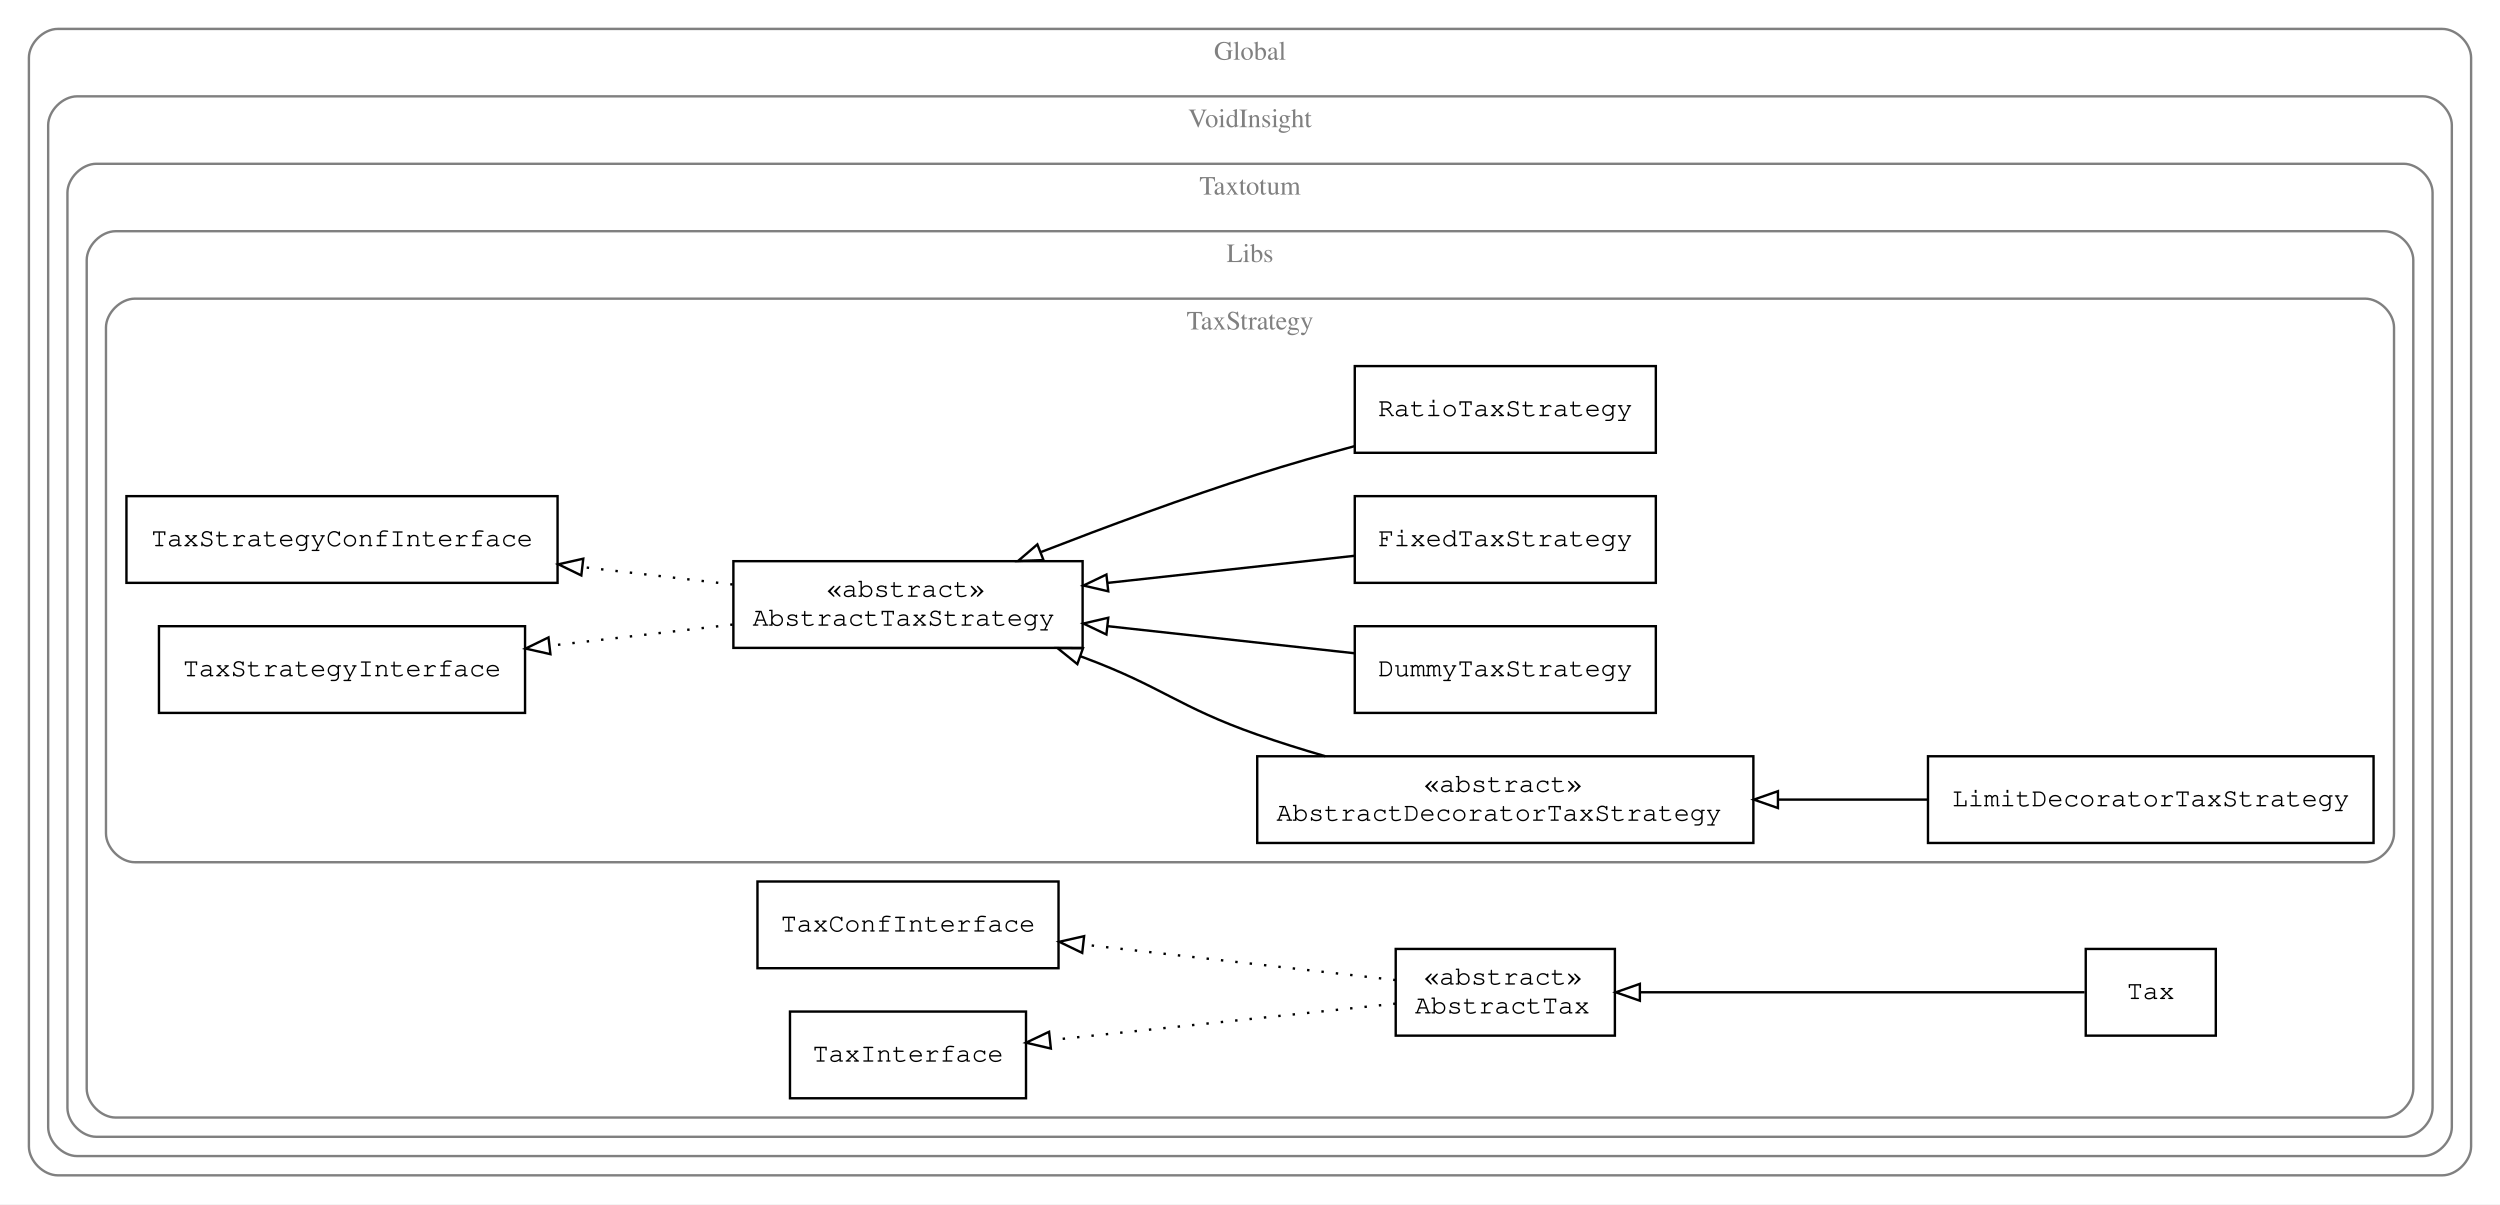
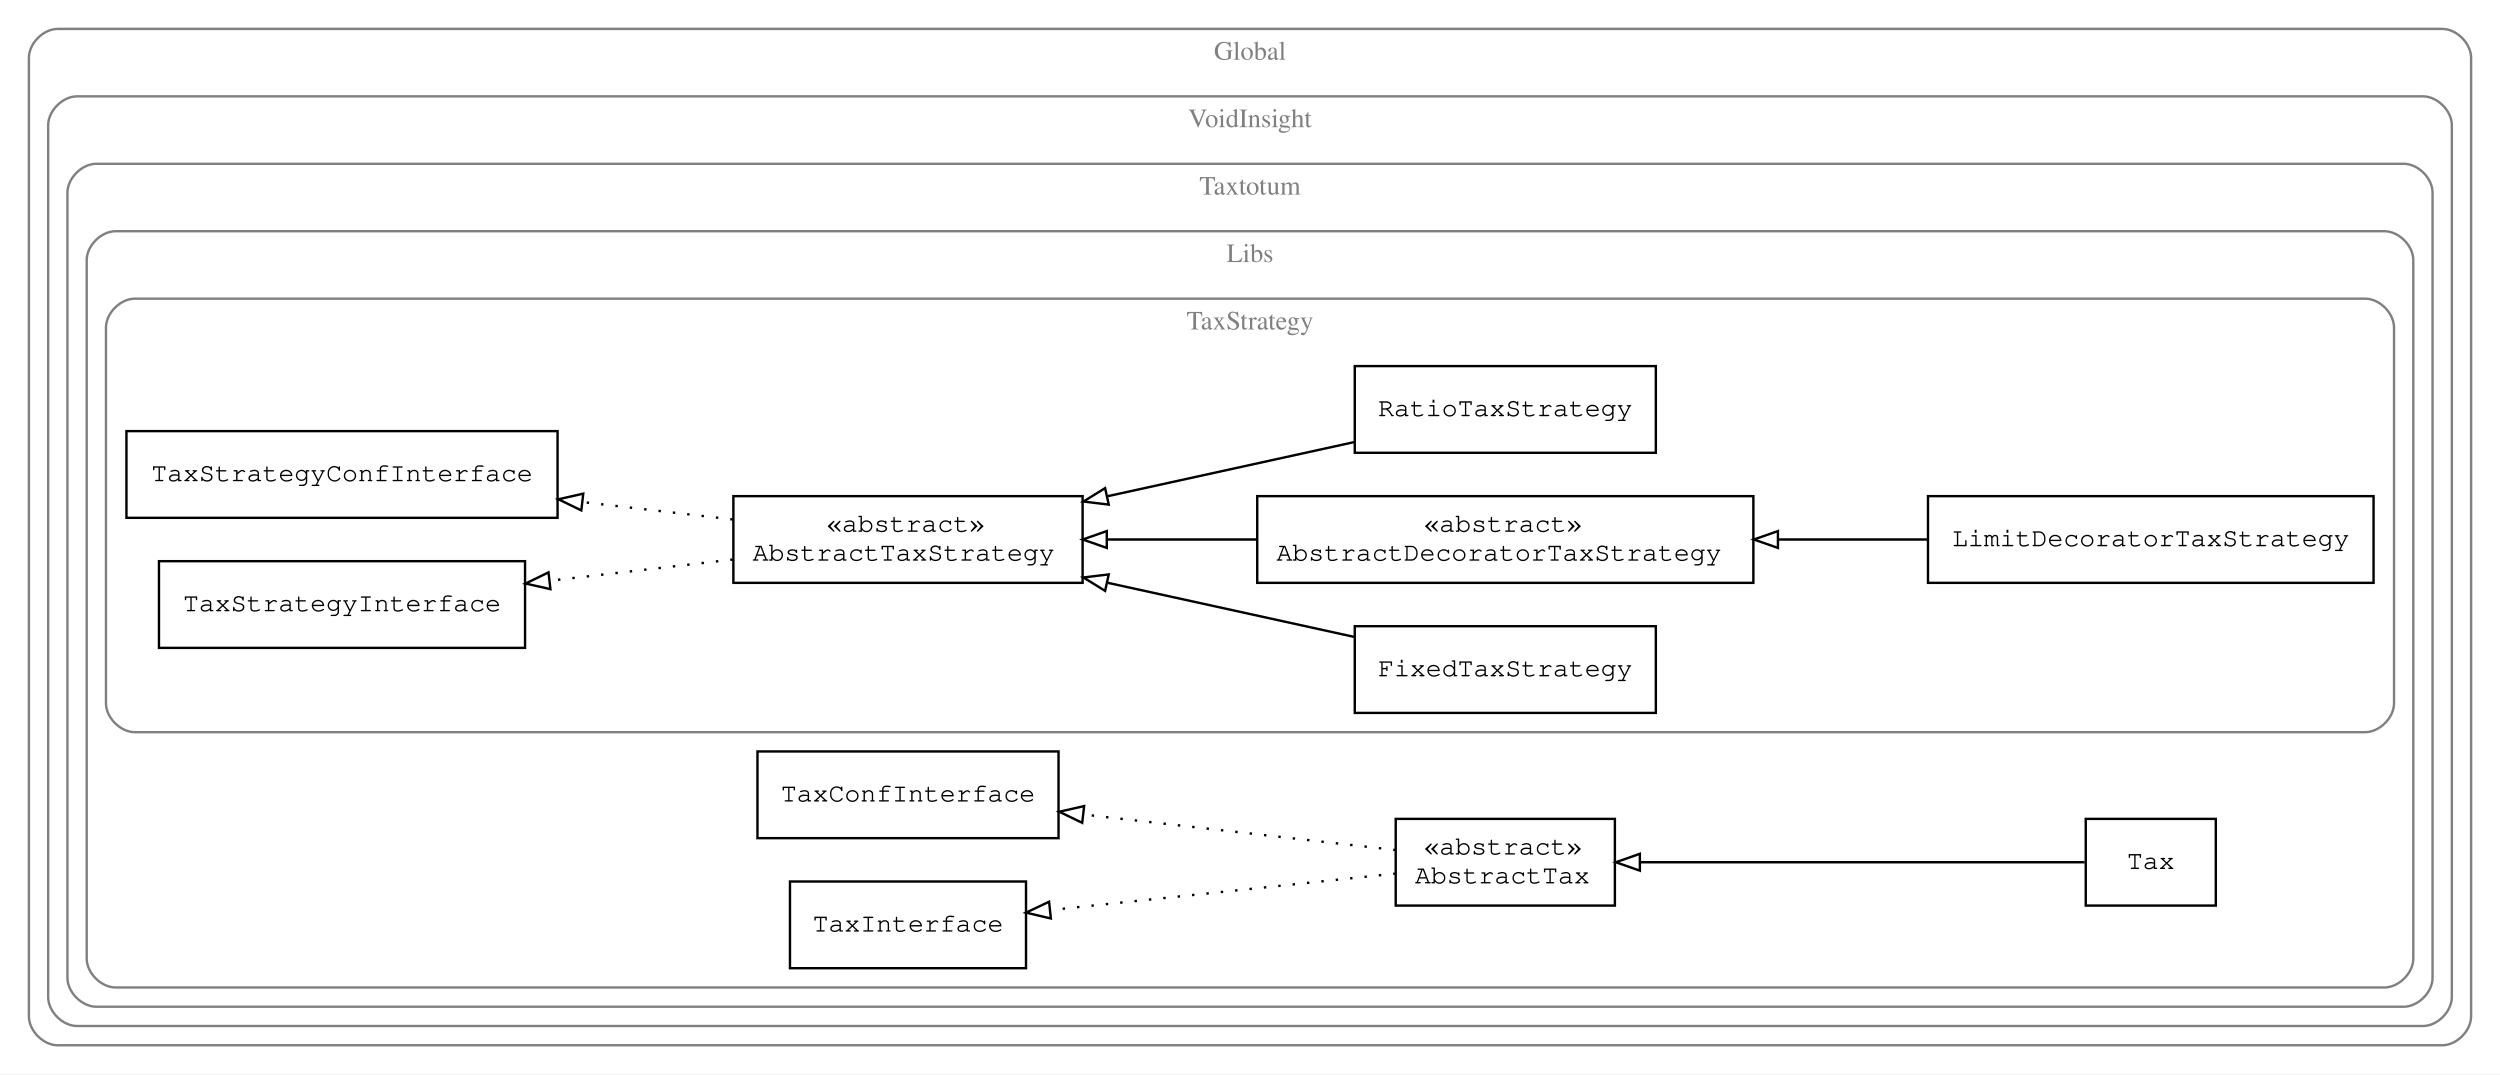
- <svg xmlns="http://www.w3.org/2000/svg" width="1038pt" height="500pt" viewBox="0.00 0.00 1038.00 500.00">
-   <g id="graph0" class="graph" transform="scale(1 1) rotate(0) translate(4 496)">
-     <polygon fill="white" stroke="none" points="-4,4 -4,-496 1034,-496 1034,4 -4,4" />
+ <svg xmlns="http://www.w3.org/2000/svg" width="1038pt" height="446pt" viewBox="0.00 0.00 1038.00 446.00">
+   <g id="graph0" class="graph" transform="scale(1 1) rotate(0) translate(4 442)">
+     <polygon fill="white" stroke="none" points="-4,4 -4,-442 1034,-442 1034,4 -4,4" />
    <g id="clust1" class="cluster">
-       <path fill="none" stroke="gray" d="M20,-8C20,-8 1010,-8 1010,-8 1016,-8 1022,-14 1022,-20 1022,-20 1022,-472 1022,-472 1022,-478 1016,-484 1010,-484 1010,-484 20,-484 20,-484 14,-484 8,-478 8,-472 8,-472 8,-20 8,-20 8,-14 14,-8 20,-8" />
-       <text text-anchor="middle" x="515" y="-471.2" font-family="Times,serif" font-size="11.00" fill="gray">Global</text>
+       <path fill="none" stroke="gray" d="M20,-8C20,-8 1010,-8 1010,-8 1016,-8 1022,-14 1022,-20 1022,-20 1022,-418 1022,-418 1022,-424 1016,-430 1010,-430 1010,-430 20,-430 20,-430 14,-430 8,-424 8,-418 8,-418 8,-20 8,-20 8,-14 14,-8 20,-8" />
+       <text text-anchor="middle" x="515" y="-417.2" font-family="Times,serif" font-size="11.00" fill="gray">Global</text>
    </g>
    <g id="clust2" class="cluster">
-       <path fill="none" stroke="gray" d="M28,-16C28,-16 1002,-16 1002,-16 1008,-16 1014,-22 1014,-28 1014,-28 1014,-444 1014,-444 1014,-450 1008,-456 1002,-456 1002,-456 28,-456 28,-456 22,-456 16,-450 16,-444 16,-444 16,-28 16,-28 16,-22 22,-16 28,-16" />
-       <text text-anchor="middle" x="515" y="-443.2" font-family="Times,serif" font-size="11.00" fill="gray">VoidInsight</text>
+       <path fill="none" stroke="gray" d="M28,-16C28,-16 1002,-16 1002,-16 1008,-16 1014,-22 1014,-28 1014,-28 1014,-390 1014,-390 1014,-396 1008,-402 1002,-402 1002,-402 28,-402 28,-402 22,-402 16,-396 16,-390 16,-390 16,-28 16,-28 16,-22 22,-16 28,-16" />
+       <text text-anchor="middle" x="515" y="-389.2" font-family="Times,serif" font-size="11.00" fill="gray">VoidInsight</text>
    </g>
    <g id="clust3" class="cluster">
-       <path fill="none" stroke="gray" d="M36,-24C36,-24 994,-24 994,-24 1000,-24 1006,-30 1006,-36 1006,-36 1006,-416 1006,-416 1006,-422 1000,-428 994,-428 994,-428 36,-428 36,-428 30,-428 24,-422 24,-416 24,-416 24,-36 24,-36 24,-30 30,-24 36,-24" />
-       <text text-anchor="middle" x="515" y="-415.2" font-family="Times,serif" font-size="11.00" fill="gray">Taxtotum</text>
+       <path fill="none" stroke="gray" d="M36,-24C36,-24 994,-24 994,-24 1000,-24 1006,-30 1006,-36 1006,-36 1006,-362 1006,-362 1006,-368 1000,-374 994,-374 994,-374 36,-374 36,-374 30,-374 24,-368 24,-362 24,-362 24,-36 24,-36 24,-30 30,-24 36,-24" />
+       <text text-anchor="middle" x="515" y="-361.2" font-family="Times,serif" font-size="11.00" fill="gray">Taxtotum</text>
    </g>
    <g id="clust4" class="cluster">
-       <path fill="none" stroke="gray" d="M44,-32C44,-32 986,-32 986,-32 992,-32 998,-38 998,-44 998,-44 998,-388 998,-388 998,-394 992,-400 986,-400 986,-400 44,-400 44,-400 38,-400 32,-394 32,-388 32,-388 32,-44 32,-44 32,-38 38,-32 44,-32" />
-       <text text-anchor="middle" x="515" y="-387.2" font-family="Times,serif" font-size="11.00" fill="gray">Libs</text>
+       <path fill="none" stroke="gray" d="M44,-32C44,-32 986,-32 986,-32 992,-32 998,-38 998,-44 998,-44 998,-334 998,-334 998,-340 992,-346 986,-346 986,-346 44,-346 44,-346 38,-346 32,-340 32,-334 32,-334 32,-44 32,-44 32,-38 38,-32 44,-32" />
+       <text text-anchor="middle" x="515" y="-333.2" font-family="Times,serif" font-size="11.00" fill="gray">Libs</text>
    </g>
    <g id="clust5" class="cluster">
-       <path fill="none" stroke="gray" d="M52,-138C52,-138 978,-138 978,-138 984,-138 990,-144 990,-150 990,-150 990,-360 990,-360 990,-366 984,-372 978,-372 978,-372 52,-372 52,-372 46,-372 40,-366 40,-360 40,-360 40,-150 40,-150 40,-144 46,-138 52,-138" />
-       <text text-anchor="middle" x="515" y="-359.2" font-family="Times,serif" font-size="11.00" fill="gray">TaxStrategy</text>
+       <path fill="none" stroke="gray" d="M52,-138C52,-138 978,-138 978,-138 984,-138 990,-144 990,-150 990,-150 990,-306 990,-306 990,-312 984,-318 978,-318 978,-318 52,-318 52,-318 46,-318 40,-312 40,-306 40,-306 40,-150 40,-150 40,-144 46,-138 52,-138" />
+       <text text-anchor="middle" x="515" y="-305.2" font-family="Times,serif" font-size="11.00" fill="gray">TaxStrategy</text>
    </g>
    <g id="node1" class="node">
-       <polygon fill="none" stroke="black" points="683.5,-344 558.5,-344 558.5,-308 683.5,-308 683.5,-344" />
-       <text text-anchor="middle" x="621" y="-323.2" font-family="Courier,monospace" font-size="11.00">RatioTaxStrategy</text>
+       <polygon fill="none" stroke="black" points="683.5,-290 558.5,-290 558.5,-254 683.5,-254 683.5,-290" />
+       <text text-anchor="middle" x="621" y="-269.2" font-family="Courier,monospace" font-size="11.00">RatioTaxStrategy</text>
    </g>
    <g id="node2" class="node">
-       <polygon fill="none" stroke="black" points="445.5,-263 300.5,-263 300.5,-227 445.5,-227 445.5,-263" />
-       <text text-anchor="start" x="339" y="-248.2" font-family="Courier,monospace" font-size="11.00">«abstract»</text>
-       <text text-anchor="start" x="308.5" y="-236.2" font-family="Courier,monospace" font-size="11.00">AbstractTaxStrategy</text>
+       <polygon fill="none" stroke="black" points="445.5,-236 300.5,-236 300.5,-200 445.5,-200 445.5,-236" />
+       <text text-anchor="start" x="339" y="-221.2" font-family="Courier,monospace" font-size="11.00">«abstract»</text>
+       <text text-anchor="start" x="308.5" y="-209.2" font-family="Courier,monospace" font-size="11.00">AbstractTaxStrategy</text>
    </g>
    <g id="edge1" class="edge">
-       <path fill="none" stroke="black" d="M558.494,-310.783C545.074,-307.167 531.002,-303.147 518,-299 487.982,-289.425 455.04,-277.203 428.248,-266.809" />
-       <polygon fill="none" stroke="black" points="429.261,-263.447 418.673,-263.071 426.715,-269.968 429.261,-263.447" />
+       <path fill="none" stroke="black" d="M558.241,-258.443C527.286,-251.648 489.382,-243.328 456.02,-236.004" />
+       <polygon fill="none" stroke="black" points="456.343,-232.492 445.825,-233.766 454.842,-239.329 456.343,-232.492" />
+     </g>
+     <g id="node6" class="node">
+       <polygon fill="none" stroke="black" points="214,-209 62,-209 62,-173 214,-173 214,-209" />
+       <text text-anchor="middle" x="138" y="-188.2" font-family="Courier,monospace" font-size="11.00">TaxStrategyInterface</text>
+     </g>
+     <g id="edge4" class="edge">
+       <path fill="none" stroke="black" stroke-dasharray="1,5" d="M300.191,-209.679C276.217,-206.901 249.266,-203.778 224.364,-200.892" />
+       <polygon fill="none" stroke="black" points="224.537,-197.389 214.201,-199.714 223.732,-204.342 224.537,-197.389" />
    </g>
    <g id="node7" class="node">
-       <polygon fill="none" stroke="black" points="214,-236 62,-236 62,-200 214,-200 214,-236" />
-       <text text-anchor="middle" x="138" y="-215.2" font-family="Courier,monospace" font-size="11.00">TaxStrategyInterface</text>
+       <polygon fill="none" stroke="black" points="227.5,-263 48.5,-263 48.5,-227 227.5,-227 227.5,-263" />
+       <text text-anchor="middle" x="138" y="-242.2" font-family="Courier,monospace" font-size="11.00">TaxStrategyConfInterface</text>
    </g>
-     <g id="edge4" class="edge">
-       <path fill="none" stroke="black" stroke-dasharray="1,5" d="M300.191,-236.679C276.217,-233.901 249.266,-230.778 224.364,-227.892" />
-       <polygon fill="none" stroke="black" points="224.537,-224.389 214.201,-226.714 223.732,-231.342 224.537,-224.389" />
+     <g id="edge5" class="edge">
+       <path fill="none" stroke="black" stroke-dasharray="1,5" d="M300.191,-226.321C280.542,-228.598 258.893,-231.107 238.011,-233.527" />
+       <polygon fill="none" stroke="black" points="237.364,-230.078 227.834,-234.706 238.17,-237.032 237.364,-230.078" />
+     </g>
+     <g id="node3" class="node">
+       <polygon fill="none" stroke="black" points="981.5,-236 796.5,-236 796.5,-200 981.5,-200 981.5,-236" />
+       <text text-anchor="middle" x="889" y="-215.2" font-family="Courier,monospace" font-size="11.00">LimitDecoratorTaxStrategy</text>
+     </g>
+     <g id="node5" class="node">
+       <polygon fill="none" stroke="black" points="724,-236 518,-236 518,-200 724,-200 724,-236" />
+       <text text-anchor="start" x="587" y="-221.2" font-family="Courier,monospace" font-size="11.00">«abstract»</text>
+       <text text-anchor="start" x="526" y="-209.2" font-family="Courier,monospace" font-size="11.00">AbstractDecoratorTaxStrategy</text>
+     </g>
+     <g id="edge6" class="edge">
+       <path fill="none" stroke="black" d="M796.458,-218C776.44,-218 755.03,-218 734.307,-218" />
+       <polygon fill="none" stroke="black" points="734.198,-214.5 724.198,-218 734.198,-221.5 734.198,-214.5" />
+     </g>
+     <g id="node4" class="node">
+       <polygon fill="none" stroke="black" points="683.5,-182 558.5,-182 558.5,-146 683.5,-146 683.5,-182" />
+       <text text-anchor="middle" x="621" y="-161.2" font-family="Courier,monospace" font-size="11.00">FixedTaxStrategy</text>
+     </g>
+     <g id="edge7" class="edge">
+       <path fill="none" stroke="black" d="M558.241,-177.557C527.286,-184.352 489.382,-192.672 456.02,-199.996" />
+       <polygon fill="none" stroke="black" points="454.842,-196.671 445.825,-202.234 456.343,-203.508 454.842,-196.671" />
+     </g>
+     <g id="edge9" class="edge">
+       <path fill="none" stroke="black" d="M517.811,-218C497.127,-218 475.634,-218 455.765,-218" />
+       <polygon fill="none" stroke="black" points="455.536,-214.5 445.536,-218 455.535,-221.5 455.536,-214.5" />
    </g>
    <g id="node8" class="node">
-       <polygon fill="none" stroke="black" points="227.5,-290 48.5,-290 48.5,-254 227.5,-254 227.5,-290" />
-       <text text-anchor="middle" x="138" y="-269.2" font-family="Courier,monospace" font-size="11.00">TaxStrategyConfInterface</text>
-     </g>
-     <g id="edge5" class="edge">
-       <path fill="none" stroke="black" stroke-dasharray="1,5" d="M300.191,-253.321C280.542,-255.598 258.893,-258.107 238.011,-260.527" />
-       <polygon fill="none" stroke="black" points="237.364,-257.078 227.834,-261.706 238.17,-264.032 237.364,-257.078" />
-     </g>
-     <g id="node3" class="node">
-       <polygon fill="none" stroke="black" points="683.5,-290 558.5,-290 558.5,-254 683.5,-254 683.5,-290" />
-       <text text-anchor="middle" x="621" y="-269.2" font-family="Courier,monospace" font-size="11.00">FixedTaxStrategy</text>
-     </g>
-     <g id="edge6" class="edge">
-       <path fill="none" stroke="black" d="M558.241,-265.222C527.286,-261.824 489.382,-257.664 456.02,-254.002" />
-       <polygon fill="none" stroke="black" points="456.147,-250.495 445.825,-252.883 455.383,-257.453 456.147,-250.495" />
-     </g>
-     <g id="node4" class="node">
-       <polygon fill="none" stroke="black" points="683.5,-236 558.5,-236 558.5,-200 683.5,-200 683.5,-236" />
-       <text text-anchor="middle" x="621" y="-215.2" font-family="Courier,monospace" font-size="11.00">DummyTaxStrategy</text>
-     </g>
-     <g id="edge8" class="edge">
-       <path fill="none" stroke="black" d="M558.241,-224.778C527.286,-228.176 489.382,-232.336 456.02,-235.998" />
-       <polygon fill="none" stroke="black" points="455.383,-232.547 445.825,-237.117 456.147,-239.505 455.383,-232.547" />
-     </g>
-     <g id="node5" class="node">
-       <polygon fill="none" stroke="black" points="724,-182 518,-182 518,-146 724,-146 724,-182" />
-       <text text-anchor="start" x="587" y="-167.2" font-family="Courier,monospace" font-size="11.00">«abstract»</text>
-       <text text-anchor="start" x="526" y="-155.2" font-family="Courier,monospace" font-size="11.00">AbstractDecoratorTaxStrategy</text>
-     </g>
-     <g id="edge9" class="edge">
-       <path fill="none" stroke="black" d="M546.307,-182.005C536.712,-184.787 527.071,-187.806 518,-191 484.969,-202.628 478.806,-210.75 446,-223 445.556,-223.166 445.11,-223.331 444.663,-223.496" />
-       <polygon fill="none" stroke="black" points="443.311,-220.262 435.061,-226.911 445.656,-226.858 443.311,-220.262" />
-     </g>
-     <g id="node6" class="node">
-       <polygon fill="none" stroke="black" points="981.5,-182 796.5,-182 796.5,-146 981.5,-146 981.5,-182" />
-       <text text-anchor="middle" x="889" y="-161.2" font-family="Courier,monospace" font-size="11.00">LimitDecoratorTaxStrategy</text>
-     </g>
-     <g id="edge10" class="edge">
-       <path fill="none" stroke="black" d="M796.458,-164C776.44,-164 755.03,-164 734.307,-164" />
-       <polygon fill="none" stroke="black" points="734.198,-160.5 724.198,-164 734.198,-167.5 734.198,-160.5" />
-     </g>
-     <g id="node9" class="node">
      <polygon fill="none" stroke="black" points="666.5,-102 575.5,-102 575.5,-66 666.5,-66 666.5,-102" />
      <text text-anchor="start" x="587" y="-87.2" font-family="Courier,monospace" font-size="11.00">«abstract»</text>
      <text text-anchor="start" x="583.5" y="-75.2" font-family="Courier,monospace" font-size="11.00">AbstractTax</text>
    </g>
-     <g id="node11" class="node">
+     <g id="node10" class="node">
      <polygon fill="none" stroke="black" points="422,-76 324,-76 324,-40 422,-40 422,-76" />
      <text text-anchor="middle" x="373" y="-55.2" font-family="Courier,monospace" font-size="11.00">TaxInterface</text>
    </g>
    <g id="edge2" class="edge">
      <path fill="none" stroke="black" stroke-dasharray="1,5" d="M575.451,-79.292C535.246,-75.042 475.847,-68.764 431.958,-64.126" />
      <polygon fill="none" stroke="black" points="432.313,-60.644 422,-63.073 431.577,-67.605 432.313,-60.644" />
    </g>
-     <g id="node12" class="node">
+     <g id="node11" class="node">
      <polygon fill="none" stroke="black" points="435.5,-130 310.5,-130 310.5,-94 435.5,-94 435.5,-130" />
      <text text-anchor="middle" x="373" y="-109.2" font-family="Courier,monospace" font-size="11.00">TaxConfInterface</text>
    </g>
    <g id="edge3" class="edge">
      <path fill="none" stroke="black" stroke-dasharray="1,5" d="M575.451,-89.071C539.38,-93.176 487.86,-99.04 445.952,-103.81" />
      <polygon fill="none" stroke="black" points="445.336,-100.358 435.796,-104.966 446.128,-107.313 445.336,-100.358" />
    </g>
-     <g id="node10" class="node">
+     <g id="node9" class="node">
      <polygon fill="none" stroke="black" points="916,-102 862,-102 862,-66 916,-66 916,-102" />
      <text text-anchor="middle" x="889" y="-81.2" font-family="Courier,monospace" font-size="11.00">Tax</text>
    </g>
-     <g id="edge7" class="edge">
+     <g id="edge8" class="edge">
      <path fill="none" stroke="black" d="M861.522,-84C818.719,-84 733.435,-84 677.046,-84" />
      <polygon fill="none" stroke="black" points="676.869,-80.5 666.869,-84 676.869,-87.5 676.869,-80.5" />
    </g>
  </g>
</svg>
